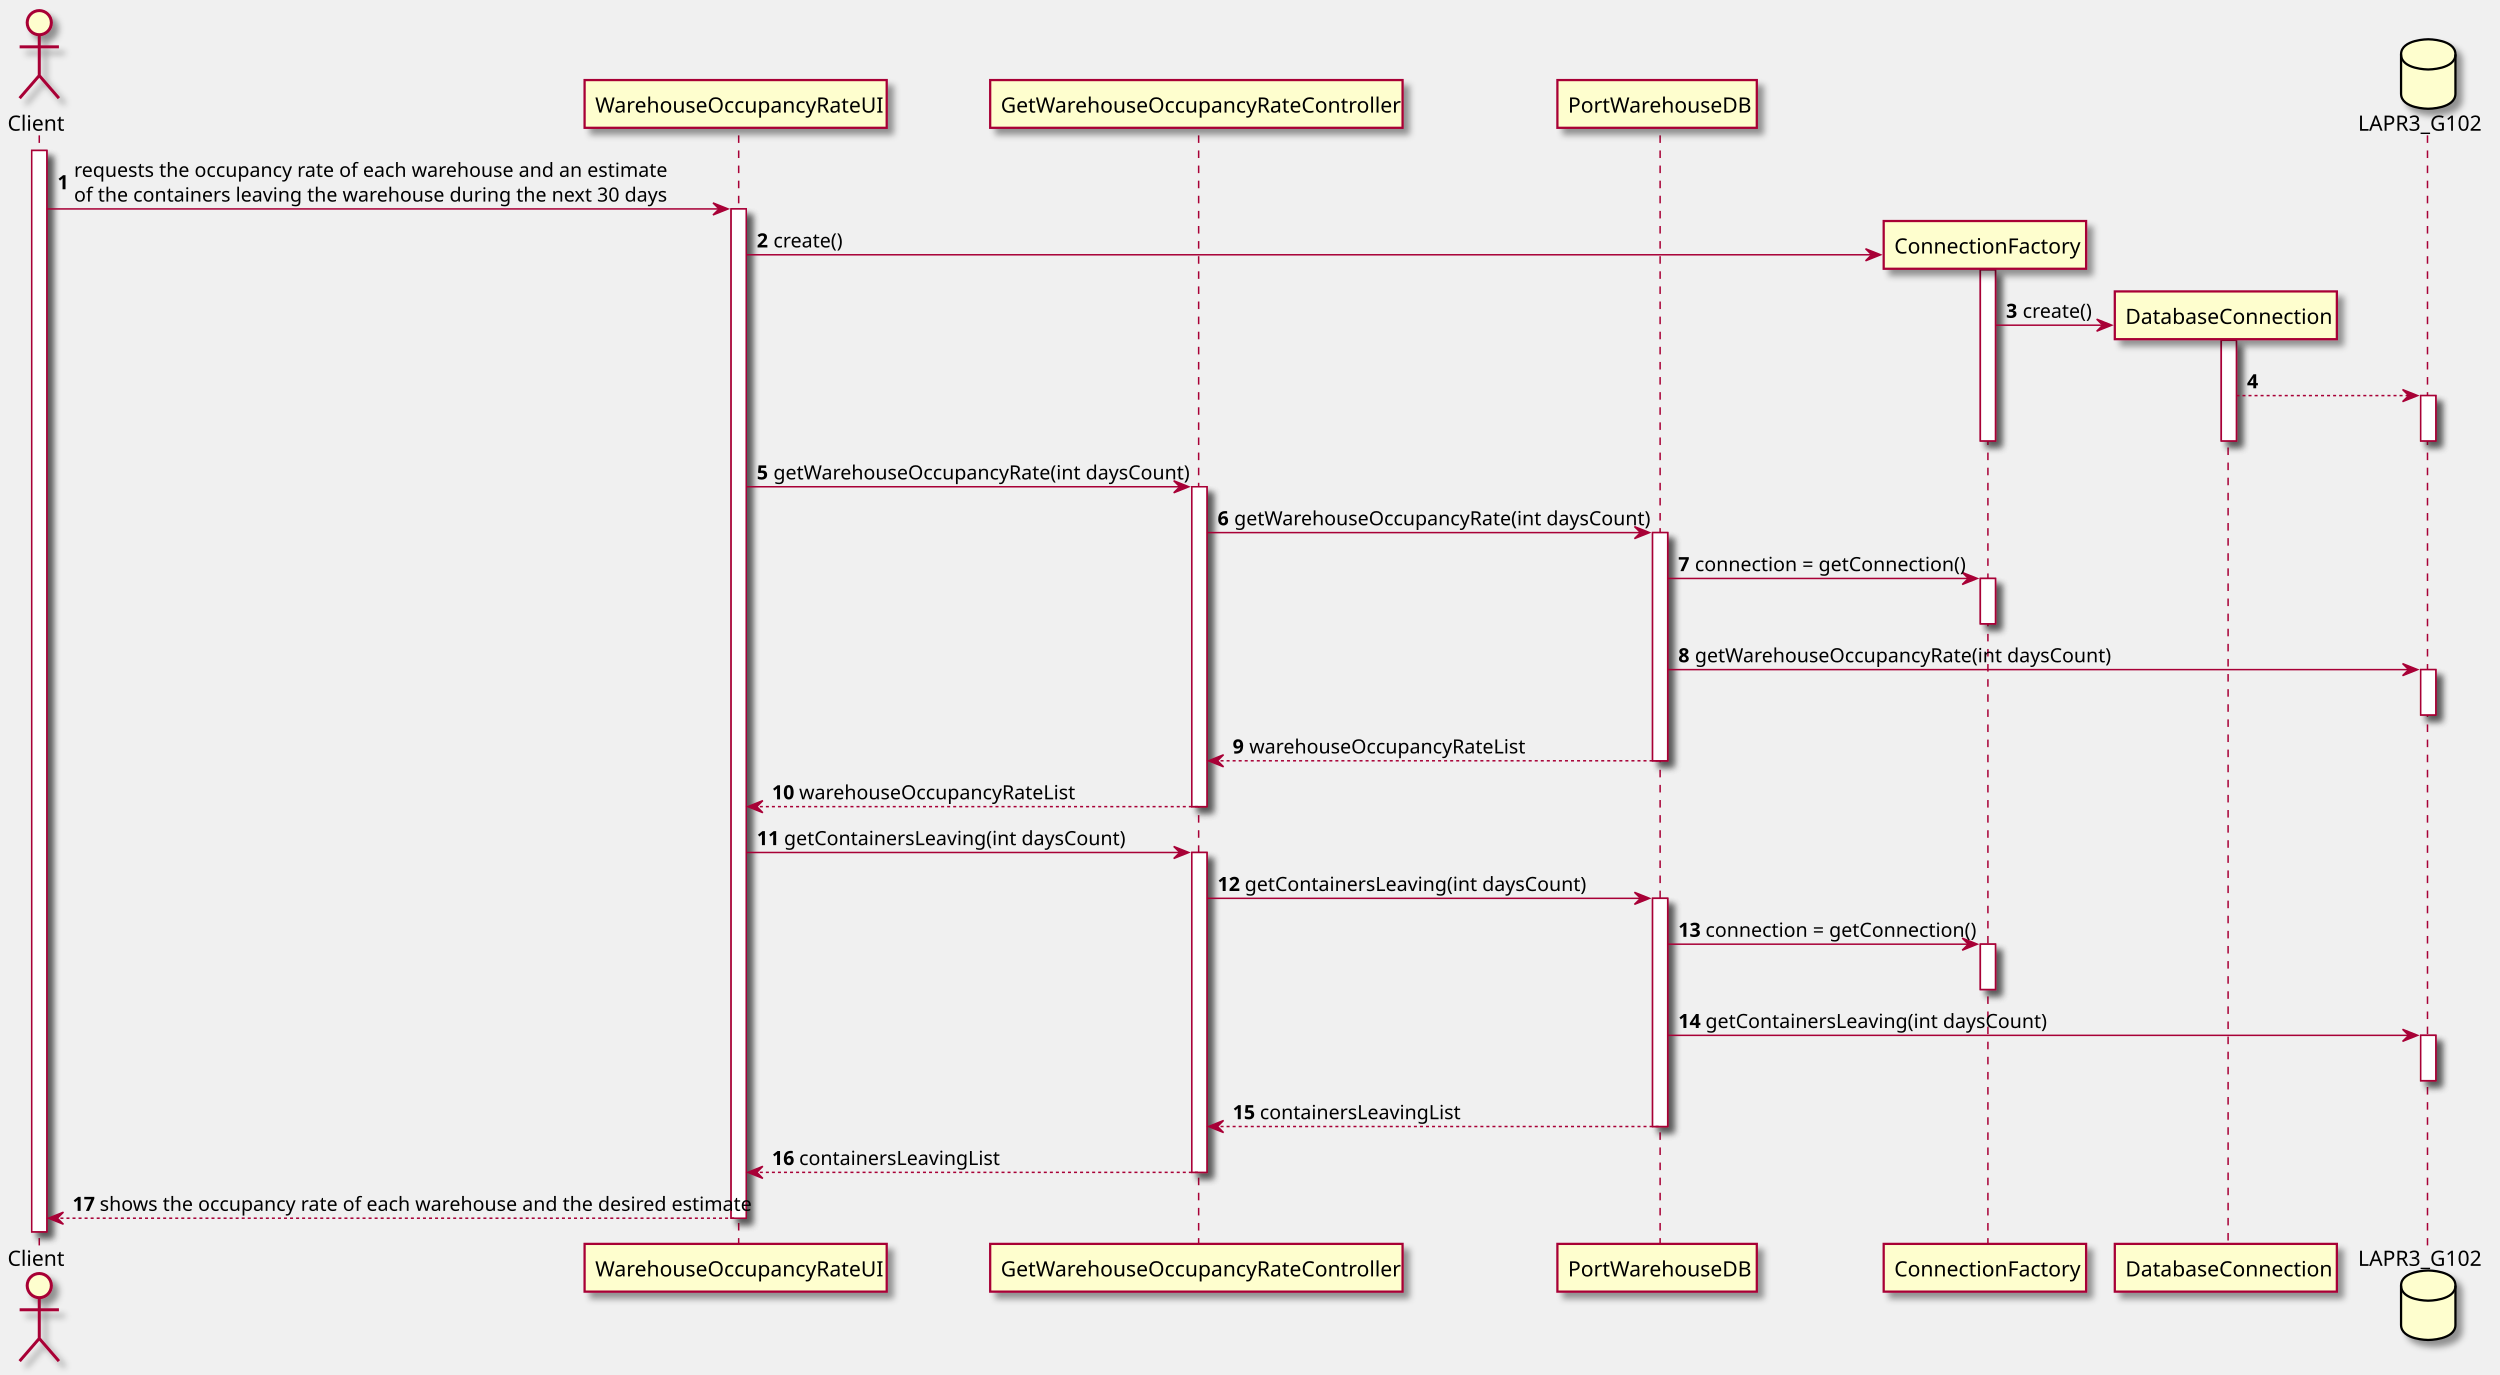
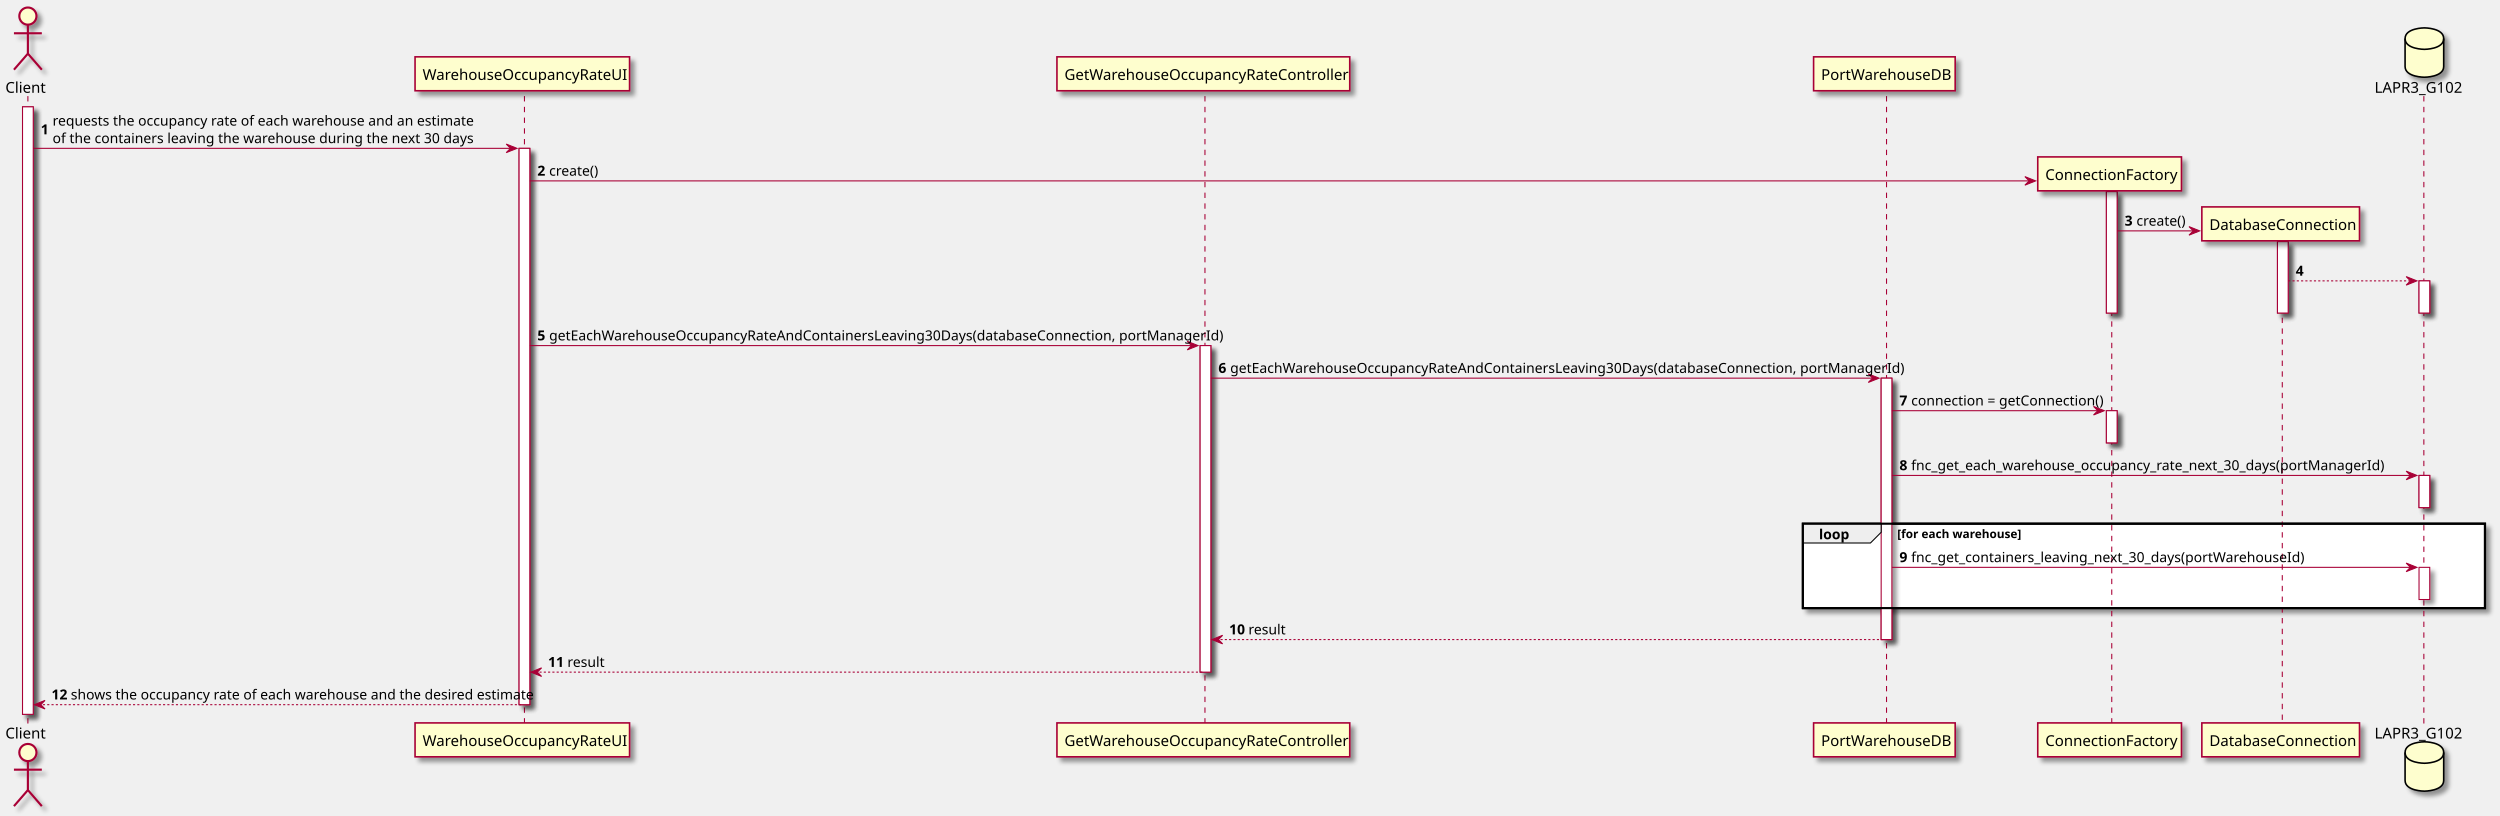
- <svg xmlns="http://www.w3.org/2000/svg" contentScriptType="application/ecmascript" contentStyleType="text/css" height="910px" preserveAspectRatio="none" style="width:1655px;height:910px;background:#FFFFFF;" version="1.1" viewBox="0 0 1655 910" width="1655px" zoomAndPan="magnify">
+ <svg xmlns="http://www.w3.org/2000/svg" contentScriptType="application/ecmascript" contentStyleType="text/css" height="760px" preserveAspectRatio="none" style="width:2331px;height:760px;background:#FFFFFF;" version="1.1" viewBox="0 0 2331 760" width="2331px" zoomAndPan="magnify">
  <defs>
-     <filter height="300%" id="f4qssyuptel9g" width="300%" x="-1" y="-1">
+     <filter height="300%" id="f1pcybc1az5nob" width="300%" x="-1" y="-1">
      <feGaussianBlur result="blurOut" stdDeviation="2.0" />
      <feColorMatrix in="blurOut" result="blurOut2" type="matrix" values="0 0 0 0 0 0 0 0 0 0 0 0 0 0 0 0 0 0 .4 0" />
      <feOffset dx="4.0" dy="4.0" in="blurOut2" result="blurOut3" />
      <feBlend in="SourceGraphic" in2="blurOut3" mode="normal" />
    </filter>
  </defs>
  <g>
-     <rect fill="#FFFFFF" filter="url(#f4qssyuptel9g)" height="715.844" style="stroke:#A80036;stroke-width:1.0;" width="10" x="21" y="99.609" />
-     <rect fill="#FFFFFF" filter="url(#f4qssyuptel9g)" height="668.141" style="stroke:#A80036;stroke-width:1.0;" width="10" x="484" y="138.312" />
-     <rect fill="#FFFFFF" filter="url(#f4qssyuptel9g)" height="211.758" style="stroke:#A80036;stroke-width:1.0;" width="10" x="789" y="322.234" />
-     <rect fill="#FFFFFF" filter="url(#f4qssyuptel9g)" height="211.758" style="stroke:#A80036;stroke-width:1.0;" width="10" x="789" y="564.344" />
-     <rect fill="#FFFFFF" filter="url(#f4qssyuptel9g)" height="151.055" style="stroke:#A80036;stroke-width:1.0;" width="10" x="1094" y="352.586" />
-     <rect fill="#FFFFFF" filter="url(#f4qssyuptel9g)" height="151.055" style="stroke:#A80036;stroke-width:1.0;" width="10" x="1094" y="594.695" />
-     <rect fill="#FFFFFF" filter="url(#f4qssyuptel9g)" height="113.219" style="stroke:#A80036;stroke-width:1.0;" width="10" x="1311" y="178.664" />
-     <rect fill="#FFFFFF" filter="url(#f4qssyuptel9g)" height="30" style="stroke:#A80036;stroke-width:1.0;" width="10" x="1311" y="382.938" />
-     <rect fill="#FFFFFF" filter="url(#f4qssyuptel9g)" height="30" style="stroke:#A80036;stroke-width:1.0;" width="10" x="1311" y="625.047" />
-     <rect fill="#FFFFFF" filter="url(#f4qssyuptel9g)" height="66.609" style="stroke:#A80036;stroke-width:1.0;" width="10" x="1470.5" y="225.273" />
-     <rect fill="#FFFFFF" filter="url(#f4qssyuptel9g)" height="30" style="stroke:#A80036;stroke-width:1.0;" width="10" x="1602.5" y="261.883" />
-     <rect fill="#FFFFFF" filter="url(#f4qssyuptel9g)" height="30" style="stroke:#A80036;stroke-width:1.0;" width="10" x="1602.5" y="443.289" />
-     <rect fill="#FFFFFF" filter="url(#f4qssyuptel9g)" height="30" style="stroke:#A80036;stroke-width:1.0;" width="10" x="1602.5" y="685.398" />
-     <line style="stroke:#A80036;stroke-width:1.0;stroke-dasharray:5.0,5.0;" x1="26" x2="26" y1="89.609" y2="824.453" />
-     <line style="stroke:#A80036;stroke-width:1.0;stroke-dasharray:5.0,5.0;" x1="489" x2="489" y1="89.609" y2="824.453" />
-     <line style="stroke:#A80036;stroke-width:1.0;stroke-dasharray:5.0,5.0;" x1="793.5" x2="793.5" y1="89.609" y2="824.453" />
-     <line style="stroke:#A80036;stroke-width:1.0;stroke-dasharray:5.0,5.0;" x1="1099" x2="1099" y1="89.609" y2="824.453" />
-     <line style="stroke:#A80036;stroke-width:1.0;stroke-dasharray:5.0,5.0;" x1="1316" x2="1316" y1="179.617" y2="824.453" />
-     <line style="stroke:#A80036;stroke-width:1.0;stroke-dasharray:5.0,5.0;" x1="1475" x2="1475" y1="226.227" y2="824.453" />
-     <line style="stroke:#A80036;stroke-width:1.0;stroke-dasharray:5.0,5.0;" x1="1607" x2="1607" y1="89.609" y2="824.453" />
+     <rect fill="#FFFFFF" filter="url(#f1pcybc1az5nob)" height="566.438" style="stroke:#A80036;stroke-width:1.0;" width="10" x="21" y="99.609" />
+     <rect fill="#FFFFFF" filter="url(#f1pcybc1az5nob)" height="518.734" style="stroke:#A80036;stroke-width:1.0;" width="10" x="484" y="138.312" />
+     <rect fill="#FFFFFF" filter="url(#f1pcybc1az5nob)" height="304.461" style="stroke:#A80036;stroke-width:1.0;" width="10" x="1119" y="322.234" />
+     <rect fill="#FFFFFF" filter="url(#f1pcybc1az5nob)" height="243.758" style="stroke:#A80036;stroke-width:1.0;" width="10" x="1754" y="352.586" />
+     <rect fill="#FFFFFF" filter="url(#f1pcybc1az5nob)" height="113.219" style="stroke:#A80036;stroke-width:1.0;" width="10" x="1964" y="178.664" />
+     <rect fill="#FFFFFF" filter="url(#f1pcybc1az5nob)" height="30" style="stroke:#A80036;stroke-width:1.0;" width="10" x="1964" y="382.938" />
+     <rect fill="#FFFFFF" filter="url(#f1pcybc1az5nob)" height="66.609" style="stroke:#A80036;stroke-width:1.0;" width="10" x="2123.5" y="225.273" />
+     <rect fill="#FFFFFF" filter="url(#f1pcybc1az5nob)" height="30" style="stroke:#A80036;stroke-width:1.0;" width="10" x="2255.5" y="261.883" />
+     <rect fill="#FFFFFF" filter="url(#f1pcybc1az5nob)" height="30" style="stroke:#A80036;stroke-width:1.0;" width="10" x="2255.5" y="443.289" />
+     <rect fill="#FFFFFF" filter="url(#f1pcybc1az5nob)" height="30" style="stroke:#A80036;stroke-width:1.0;" width="10" x="2255.5" y="528.992" />
+     <rect fill="#FFFFFF" filter="url(#f1pcybc1az5nob)" height="78.703" style="stroke:#000000;stroke-width:2.0;" width="636" x="1681" y="488.289" />
+     <line style="stroke:#A80036;stroke-width:1.0;stroke-dasharray:5.0,5.0;" x1="26" x2="26" y1="89.609" y2="675.047" />
+     <line style="stroke:#A80036;stroke-width:1.0;stroke-dasharray:5.0,5.0;" x1="489" x2="489" y1="89.609" y2="675.047" />
+     <line style="stroke:#A80036;stroke-width:1.0;stroke-dasharray:5.0,5.0;" x1="1123.5" x2="1123.5" y1="89.609" y2="675.047" />
+     <line style="stroke:#A80036;stroke-width:1.0;stroke-dasharray:5.0,5.0;" x1="1759" x2="1759" y1="89.609" y2="675.047" />
+     <line style="stroke:#A80036;stroke-width:1.0;stroke-dasharray:5.0,5.0;" x1="1969" x2="1969" y1="179.617" y2="675.047" />
+     <line style="stroke:#A80036;stroke-width:1.0;stroke-dasharray:5.0,5.0;" x1="2128" x2="2128" y1="226.227" y2="675.047" />
+     <line style="stroke:#A80036;stroke-width:1.0;stroke-dasharray:5.0,5.0;" x1="2260" x2="2260" y1="89.609" y2="675.047" />
    <text fill="#000000" font-family="sans-serif" font-size="14" lengthAdjust="spacing" textLength="36" x="5" y="86.533">Client</text>
-     <ellipse cx="26" cy="15" fill="#FEFECE" filter="url(#f4qssyuptel9g)" rx="8" ry="8" style="stroke:#A80036;stroke-width:2.0;" />
-     <path d="M26,23 L26,50 M13,31 L39,31 M26,50 L13,65 M26,50 L39,65 " fill="none" filter="url(#f4qssyuptel9g)" style="stroke:#A80036;stroke-width:2.0;" />
-     <text fill="#000000" font-family="sans-serif" font-size="14" lengthAdjust="spacing" textLength="36" x="5" y="837.986">Client</text>
-     <ellipse cx="26" cy="851.062" fill="#FEFECE" filter="url(#f4qssyuptel9g)" rx="8" ry="8" style="stroke:#A80036;stroke-width:2.0;" />
-     <path d="M26,859.062 L26,886.062 M13,867.062 L39,867.062 M26,886.062 L13,901.062 M26,886.062 L39,901.062 " fill="none" filter="url(#f4qssyuptel9g)" style="stroke:#A80036;stroke-width:2.0;" />
-     <rect fill="#FEFECE" filter="url(#f4qssyuptel9g)" height="31.609" style="stroke:#A80036;stroke-width:1.5;" width="200" x="387" y="53" />
+     <ellipse cx="26" cy="15" fill="#FEFECE" filter="url(#f1pcybc1az5nob)" rx="8" ry="8" style="stroke:#A80036;stroke-width:2.0;" />
+     <path d="M26,23 L26,50 M13,31 L39,31 M26,50 L13,65 M26,50 L39,65 " fill="none" filter="url(#f1pcybc1az5nob)" style="stroke:#A80036;stroke-width:2.0;" />
+     <text fill="#000000" font-family="sans-serif" font-size="14" lengthAdjust="spacing" textLength="36" x="5" y="688.58">Client</text>
+     <ellipse cx="26" cy="701.656" fill="#FEFECE" filter="url(#f1pcybc1az5nob)" rx="8" ry="8" style="stroke:#A80036;stroke-width:2.0;" />
+     <path d="M26,709.656 L26,736.656 M13,717.656 L39,717.656 M26,736.656 L13,751.656 M26,736.656 L39,751.656 " fill="none" filter="url(#f1pcybc1az5nob)" style="stroke:#A80036;stroke-width:2.0;" />
+     <rect fill="#FEFECE" filter="url(#f1pcybc1az5nob)" height="31.609" style="stroke:#A80036;stroke-width:1.5;" width="200" x="387" y="53" />
    <text fill="#000000" font-family="sans-serif" font-size="14" lengthAdjust="spacing" textLength="186" x="394" y="74.533">WarehouseOccupancyRateUI</text>
-     <rect fill="#FEFECE" filter="url(#f4qssyuptel9g)" height="31.609" style="stroke:#A80036;stroke-width:1.5;" width="200" x="387" y="823.453" />
-     <text fill="#000000" font-family="sans-serif" font-size="14" lengthAdjust="spacing" textLength="186" x="394" y="844.986">WarehouseOccupancyRateUI</text>
-     <rect fill="#FEFECE" filter="url(#f4qssyuptel9g)" height="31.609" style="stroke:#A80036;stroke-width:1.5;" width="273" x="655.5" y="53" />
-     <text fill="#000000" font-family="sans-serif" font-size="14" lengthAdjust="spacing" textLength="259" x="662.5" y="74.533">GetWarehouseOccupancyRateController</text>
-     <rect fill="#FEFECE" filter="url(#f4qssyuptel9g)" height="31.609" style="stroke:#A80036;stroke-width:1.5;" width="273" x="655.5" y="823.453" />
-     <text fill="#000000" font-family="sans-serif" font-size="14" lengthAdjust="spacing" textLength="259" x="662.5" y="844.986">GetWarehouseOccupancyRateController</text>
-     <rect fill="#FEFECE" filter="url(#f4qssyuptel9g)" height="31.609" style="stroke:#A80036;stroke-width:1.5;" width="132" x="1031" y="53" />
-     <text fill="#000000" font-family="sans-serif" font-size="14" lengthAdjust="spacing" textLength="118" x="1038" y="74.533">PortWarehouseDB</text>
-     <rect fill="#FEFECE" filter="url(#f4qssyuptel9g)" height="31.609" style="stroke:#A80036;stroke-width:1.5;" width="132" x="1031" y="823.453" />
-     <text fill="#000000" font-family="sans-serif" font-size="14" lengthAdjust="spacing" textLength="118" x="1038" y="844.986">PortWarehouseDB</text>
-     <rect fill="#FEFECE" filter="url(#f4qssyuptel9g)" height="31.609" style="stroke:#A80036;stroke-width:1.5;" width="134" x="1247" y="823.453" />
-     <text fill="#000000" font-family="sans-serif" font-size="14" lengthAdjust="spacing" textLength="120" x="1254" y="844.986">ConnectionFactory</text>
-     <rect fill="#FEFECE" filter="url(#f4qssyuptel9g)" height="31.609" style="stroke:#A80036;stroke-width:1.5;" width="147" x="1400" y="823.453" />
-     <text fill="#000000" font-family="sans-serif" font-size="14" lengthAdjust="spacing" textLength="133" x="1407" y="844.986">DatabaseConnection</text>
-     <text fill="#000000" font-family="sans-serif" font-size="14" lengthAdjust="spacing" textLength="87" x="1561" y="86.533">LAPR3_G102</text>
-     <path d="M1589.5,36 C1589.5,26 1607.5,26 1607.5,26 C1607.5,26 1625.5,26 1625.5,36 L1625.5,62 C1625.5,72 1607.5,72 1607.5,72 C1607.5,72 1589.5,72 1589.5,62 L1589.5,36 " fill="#FEFECE" filter="url(#f4qssyuptel9g)" style="stroke:#000000;stroke-width:1.5;" />
-     <path d="M1589.5,36 C1589.5,46 1607.5,46 1607.5,46 C1607.5,46 1625.5,46 1625.5,36 " fill="none" style="stroke:#000000;stroke-width:1.5;" />
-     <text fill="#000000" font-family="sans-serif" font-size="14" lengthAdjust="spacing" textLength="87" x="1561" y="837.986">LAPR3_G102</text>
-     <path d="M1589.5,851.062 C1589.5,841.062 1607.5,841.062 1607.5,841.062 C1607.5,841.062 1625.5,841.062 1625.5,851.062 L1625.5,877.062 C1625.5,887.062 1607.5,887.062 1607.5,887.062 C1607.5,887.062 1589.5,887.062 1589.5,877.062 L1589.5,851.062 " fill="#FEFECE" filter="url(#f4qssyuptel9g)" style="stroke:#000000;stroke-width:1.5;" />
-     <path d="M1589.5,851.062 C1589.5,861.062 1607.5,861.062 1607.5,861.062 C1607.5,861.062 1625.5,861.062 1625.5,851.062 " fill="none" style="stroke:#000000;stroke-width:1.5;" />
-     <rect fill="#FFFFFF" filter="url(#f4qssyuptel9g)" height="715.844" style="stroke:#A80036;stroke-width:1.0;" width="10" x="21" y="99.609" />
-     <rect fill="#FFFFFF" filter="url(#f4qssyuptel9g)" height="668.141" style="stroke:#A80036;stroke-width:1.0;" width="10" x="484" y="138.312" />
-     <rect fill="#FFFFFF" filter="url(#f4qssyuptel9g)" height="211.758" style="stroke:#A80036;stroke-width:1.0;" width="10" x="789" y="322.234" />
-     <rect fill="#FFFFFF" filter="url(#f4qssyuptel9g)" height="211.758" style="stroke:#A80036;stroke-width:1.0;" width="10" x="789" y="564.344" />
-     <rect fill="#FFFFFF" filter="url(#f4qssyuptel9g)" height="151.055" style="stroke:#A80036;stroke-width:1.0;" width="10" x="1094" y="352.586" />
-     <rect fill="#FFFFFF" filter="url(#f4qssyuptel9g)" height="151.055" style="stroke:#A80036;stroke-width:1.0;" width="10" x="1094" y="594.695" />
-     <rect fill="#FFFFFF" filter="url(#f4qssyuptel9g)" height="113.219" style="stroke:#A80036;stroke-width:1.0;" width="10" x="1311" y="178.664" />
-     <rect fill="#FFFFFF" filter="url(#f4qssyuptel9g)" height="30" style="stroke:#A80036;stroke-width:1.0;" width="10" x="1311" y="382.938" />
-     <rect fill="#FFFFFF" filter="url(#f4qssyuptel9g)" height="30" style="stroke:#A80036;stroke-width:1.0;" width="10" x="1311" y="625.047" />
-     <rect fill="#FFFFFF" filter="url(#f4qssyuptel9g)" height="66.609" style="stroke:#A80036;stroke-width:1.0;" width="10" x="1470.5" y="225.273" />
-     <rect fill="#FFFFFF" filter="url(#f4qssyuptel9g)" height="30" style="stroke:#A80036;stroke-width:1.0;" width="10" x="1602.5" y="261.883" />
-     <rect fill="#FFFFFF" filter="url(#f4qssyuptel9g)" height="30" style="stroke:#A80036;stroke-width:1.0;" width="10" x="1602.5" y="443.289" />
-     <rect fill="#FFFFFF" filter="url(#f4qssyuptel9g)" height="30" style="stroke:#A80036;stroke-width:1.0;" width="10" x="1602.5" y="685.398" />
+     <rect fill="#FEFECE" filter="url(#f1pcybc1az5nob)" height="31.609" style="stroke:#A80036;stroke-width:1.5;" width="200" x="387" y="674.047" />
+     <text fill="#000000" font-family="sans-serif" font-size="14" lengthAdjust="spacing" textLength="186" x="394" y="695.58">WarehouseOccupancyRateUI</text>
+     <rect fill="#FEFECE" filter="url(#f1pcybc1az5nob)" height="31.609" style="stroke:#A80036;stroke-width:1.5;" width="273" x="985.5" y="53" />
+     <text fill="#000000" font-family="sans-serif" font-size="14" lengthAdjust="spacing" textLength="259" x="992.5" y="74.533">GetWarehouseOccupancyRateController</text>
+     <rect fill="#FEFECE" filter="url(#f1pcybc1az5nob)" height="31.609" style="stroke:#A80036;stroke-width:1.5;" width="273" x="985.5" y="674.047" />
+     <text fill="#000000" font-family="sans-serif" font-size="14" lengthAdjust="spacing" textLength="259" x="992.5" y="695.58">GetWarehouseOccupancyRateController</text>
+     <rect fill="#FEFECE" filter="url(#f1pcybc1az5nob)" height="31.609" style="stroke:#A80036;stroke-width:1.5;" width="132" x="1691" y="53" />
+     <text fill="#000000" font-family="sans-serif" font-size="14" lengthAdjust="spacing" textLength="118" x="1698" y="74.533">PortWarehouseDB</text>
+     <rect fill="#FEFECE" filter="url(#f1pcybc1az5nob)" height="31.609" style="stroke:#A80036;stroke-width:1.5;" width="132" x="1691" y="674.047" />
+     <text fill="#000000" font-family="sans-serif" font-size="14" lengthAdjust="spacing" textLength="118" x="1698" y="695.58">PortWarehouseDB</text>
+     <rect fill="#FEFECE" filter="url(#f1pcybc1az5nob)" height="31.609" style="stroke:#A80036;stroke-width:1.5;" width="134" x="1900" y="674.047" />
+     <text fill="#000000" font-family="sans-serif" font-size="14" lengthAdjust="spacing" textLength="120" x="1907" y="695.58">ConnectionFactory</text>
+     <rect fill="#FEFECE" filter="url(#f1pcybc1az5nob)" height="31.609" style="stroke:#A80036;stroke-width:1.5;" width="147" x="2053" y="674.047" />
+     <text fill="#000000" font-family="sans-serif" font-size="14" lengthAdjust="spacing" textLength="133" x="2060" y="695.58">DatabaseConnection</text>
+     <text fill="#000000" font-family="sans-serif" font-size="14" lengthAdjust="spacing" textLength="87" x="2214" y="86.533">LAPR3_G102</text>
+     <path d="M2242.5,36 C2242.5,26 2260.5,26 2260.5,26 C2260.5,26 2278.5,26 2278.5,36 L2278.5,62 C2278.5,72 2260.5,72 2260.5,72 C2260.5,72 2242.5,72 2242.5,62 L2242.5,36 " fill="#FEFECE" filter="url(#f1pcybc1az5nob)" style="stroke:#000000;stroke-width:1.5;" />
+     <path d="M2242.5,36 C2242.5,46 2260.5,46 2260.5,46 C2260.5,46 2278.5,46 2278.5,36 " fill="none" style="stroke:#000000;stroke-width:1.5;" />
+     <text fill="#000000" font-family="sans-serif" font-size="14" lengthAdjust="spacing" textLength="87" x="2214" y="688.58">LAPR3_G102</text>
+     <path d="M2242.5,701.656 C2242.5,691.656 2260.5,691.656 2260.5,691.656 C2260.5,691.656 2278.5,691.656 2278.5,701.656 L2278.5,727.656 C2278.5,737.656 2260.5,737.656 2260.5,737.656 C2260.5,737.656 2242.5,737.656 2242.5,727.656 L2242.5,701.656 " fill="#FEFECE" filter="url(#f1pcybc1az5nob)" style="stroke:#000000;stroke-width:1.5;" />
+     <path d="M2242.5,701.656 C2242.5,711.656 2260.5,711.656 2260.5,711.656 C2260.5,711.656 2278.5,711.656 2278.5,701.656 " fill="none" style="stroke:#000000;stroke-width:1.5;" />
+     <rect fill="#FFFFFF" filter="url(#f1pcybc1az5nob)" height="566.438" style="stroke:#A80036;stroke-width:1.0;" width="10" x="21" y="99.609" />
+     <rect fill="#FFFFFF" filter="url(#f1pcybc1az5nob)" height="518.734" style="stroke:#A80036;stroke-width:1.0;" width="10" x="484" y="138.312" />
+     <rect fill="#FFFFFF" filter="url(#f1pcybc1az5nob)" height="304.461" style="stroke:#A80036;stroke-width:1.0;" width="10" x="1119" y="322.234" />
+     <rect fill="#FFFFFF" filter="url(#f1pcybc1az5nob)" height="243.758" style="stroke:#A80036;stroke-width:1.0;" width="10" x="1754" y="352.586" />
+     <rect fill="#FFFFFF" filter="url(#f1pcybc1az5nob)" height="113.219" style="stroke:#A80036;stroke-width:1.0;" width="10" x="1964" y="178.664" />
+     <rect fill="#FFFFFF" filter="url(#f1pcybc1az5nob)" height="30" style="stroke:#A80036;stroke-width:1.0;" width="10" x="1964" y="382.938" />
+     <rect fill="#FFFFFF" filter="url(#f1pcybc1az5nob)" height="66.609" style="stroke:#A80036;stroke-width:1.0;" width="10" x="2123.5" y="225.273" />
+     <rect fill="#FFFFFF" filter="url(#f1pcybc1az5nob)" height="30" style="stroke:#A80036;stroke-width:1.0;" width="10" x="2255.5" y="261.883" />
+     <rect fill="#FFFFFF" filter="url(#f1pcybc1az5nob)" height="30" style="stroke:#A80036;stroke-width:1.0;" width="10" x="2255.5" y="443.289" />
+     <rect fill="#FFFFFF" filter="url(#f1pcybc1az5nob)" height="30" style="stroke:#A80036;stroke-width:1.0;" width="10" x="2255.5" y="528.992" />
    <polygon fill="#A80036" points="472,134.312,482,138.312,472,142.312,476,138.312" style="stroke:#A80036;stroke-width:1.0;" />
    <line style="stroke:#A80036;stroke-width:1.0;" x1="31" x2="478" y1="138.312" y2="138.312" />
    <text fill="#000000" font-family="sans-serif" font-size="13" font-weight="bold" lengthAdjust="spacing" textLength="7" x="38" y="125.28">1</text>
    <text fill="#000000" font-family="sans-serif" font-size="13" lengthAdjust="spacing" textLength="374" x="49" y="117.105">requests the occupancy rate of each warehouse and an estimate</text>
    <text fill="#000000" font-family="sans-serif" font-size="13" lengthAdjust="spacing" textLength="367" x="49" y="133.456">of the containers leaving the warehouse during the next 30 days</text>
-     <polygon fill="#A80036" points="1235,164.664,1245,168.664,1235,172.664,1239,168.664" style="stroke:#A80036;stroke-width:1.0;" />
-     <line style="stroke:#A80036;stroke-width:1.0;" x1="494" x2="1241" y1="168.664" y2="168.664" />
+     <polygon fill="#A80036" points="1888,164.664,1898,168.664,1888,172.664,1892,168.664" style="stroke:#A80036;stroke-width:1.0;" />
+     <line style="stroke:#A80036;stroke-width:1.0;" x1="494" x2="1894" y1="168.664" y2="168.664" />
    <text fill="#000000" font-family="sans-serif" font-size="13" font-weight="bold" lengthAdjust="spacing" textLength="7" x="501" y="163.808">2</text>
    <text fill="#000000" font-family="sans-serif" font-size="13" lengthAdjust="spacing" textLength="44" x="512" y="163.808">create()</text>
-     <rect fill="#FEFECE" filter="url(#f4qssyuptel9g)" height="31.609" style="stroke:#A80036;stroke-width:1.5;" width="134" x="1247" y="146.312" />
-     <text fill="#000000" font-family="sans-serif" font-size="14" lengthAdjust="spacing" textLength="120" x="1254" y="167.846">ConnectionFactory</text>
-     <polygon fill="#A80036" points="1388,211.273,1398,215.273,1388,219.273,1392,215.273" style="stroke:#A80036;stroke-width:1.0;" />
-     <line style="stroke:#A80036;stroke-width:1.0;" x1="1321" x2="1394" y1="215.273" y2="215.273" />
-     <text fill="#000000" font-family="sans-serif" font-size="13" font-weight="bold" lengthAdjust="spacing" textLength="7" x="1328" y="210.417">3</text>
-     <text fill="#000000" font-family="sans-serif" font-size="13" lengthAdjust="spacing" textLength="44" x="1339" y="210.417">create()</text>
-     <rect fill="#FEFECE" filter="url(#f4qssyuptel9g)" height="31.609" style="stroke:#A80036;stroke-width:1.5;" width="147" x="1400" y="192.922" />
-     <text fill="#000000" font-family="sans-serif" font-size="14" lengthAdjust="spacing" textLength="133" x="1407" y="214.455">DatabaseConnection</text>
-     <polygon fill="#A80036" points="1590.5,257.883,1600.5,261.883,1590.5,265.883,1594.5,261.883" style="stroke:#A80036;stroke-width:1.0;" />
-     <line style="stroke:#A80036;stroke-width:1.0;stroke-dasharray:2.0,2.0;" x1="1480.5" x2="1596.5" y1="261.883" y2="261.883" />
-     <text fill="#000000" font-family="sans-serif" font-size="13" font-weight="bold" lengthAdjust="spacing" textLength="7" x="1487.5" y="257.026">4</text>
-     <text fill="#000000" font-family="sans-serif" font-size="13" lengthAdjust="spacing" textLength="0" x="1502.5" y="257.026" />
-     <polygon fill="#A80036" points="777,318.234,787,322.234,777,326.234,781,322.234" style="stroke:#A80036;stroke-width:1.0;" />
-     <line style="stroke:#A80036;stroke-width:1.0;" x1="494" x2="783" y1="322.234" y2="322.234" />
+     <rect fill="#FEFECE" filter="url(#f1pcybc1az5nob)" height="31.609" style="stroke:#A80036;stroke-width:1.5;" width="134" x="1900" y="146.312" />
+     <text fill="#000000" font-family="sans-serif" font-size="14" lengthAdjust="spacing" textLength="120" x="1907" y="167.846">ConnectionFactory</text>
+     <polygon fill="#A80036" points="2041,211.273,2051,215.273,2041,219.273,2045,215.273" style="stroke:#A80036;stroke-width:1.0;" />
+     <line style="stroke:#A80036;stroke-width:1.0;" x1="1974" x2="2047" y1="215.273" y2="215.273" />
+     <text fill="#000000" font-family="sans-serif" font-size="13" font-weight="bold" lengthAdjust="spacing" textLength="7" x="1981" y="210.417">3</text>
+     <text fill="#000000" font-family="sans-serif" font-size="13" lengthAdjust="spacing" textLength="44" x="1992" y="210.417">create()</text>
+     <rect fill="#FEFECE" filter="url(#f1pcybc1az5nob)" height="31.609" style="stroke:#A80036;stroke-width:1.5;" width="147" x="2053" y="192.922" />
+     <text fill="#000000" font-family="sans-serif" font-size="14" lengthAdjust="spacing" textLength="133" x="2060" y="214.455">DatabaseConnection</text>
+     <polygon fill="#A80036" points="2243.5,257.883,2253.5,261.883,2243.5,265.883,2247.5,261.883" style="stroke:#A80036;stroke-width:1.0;" />
+     <line style="stroke:#A80036;stroke-width:1.0;stroke-dasharray:2.0,2.0;" x1="2133.5" x2="2249.5" y1="261.883" y2="261.883" />
+     <text fill="#000000" font-family="sans-serif" font-size="13" font-weight="bold" lengthAdjust="spacing" textLength="7" x="2140.5" y="257.026">4</text>
+     <text fill="#000000" font-family="sans-serif" font-size="13" lengthAdjust="spacing" textLength="0" x="2155.5" y="257.026" />
+     <polygon fill="#A80036" points="1107,318.234,1117,322.234,1107,326.234,1111,322.234" style="stroke:#A80036;stroke-width:1.0;" />
+     <line style="stroke:#A80036;stroke-width:1.0;" x1="494" x2="1113" y1="322.234" y2="322.234" />
    <text fill="#000000" font-family="sans-serif" font-size="13" font-weight="bold" lengthAdjust="spacing" textLength="7" x="501" y="317.378">5</text>
-     <text fill="#000000" font-family="sans-serif" font-size="13" lengthAdjust="spacing" textLength="265" x="512" y="317.378">getWarehouseOccupancyRate(int daysCount)</text>
-     <polygon fill="#A80036" points="1082,348.586,1092,352.586,1082,356.586,1086,352.586" style="stroke:#A80036;stroke-width:1.0;" />
-     <line style="stroke:#A80036;stroke-width:1.0;" x1="799" x2="1088" y1="352.586" y2="352.586" />
-     <text fill="#000000" font-family="sans-serif" font-size="13" font-weight="bold" lengthAdjust="spacing" textLength="7" x="806" y="347.729">6</text>
-     <text fill="#000000" font-family="sans-serif" font-size="13" lengthAdjust="spacing" textLength="265" x="817" y="347.729">getWarehouseOccupancyRate(int daysCount)</text>
-     <polygon fill="#A80036" points="1299,378.938,1309,382.938,1299,386.938,1303,382.938" style="stroke:#A80036;stroke-width:1.0;" />
-     <line style="stroke:#A80036;stroke-width:1.0;" x1="1104" x2="1305" y1="382.938" y2="382.938" />
-     <text fill="#000000" font-family="sans-serif" font-size="13" font-weight="bold" lengthAdjust="spacing" textLength="7" x="1111" y="378.081">7</text>
-     <text fill="#000000" font-family="sans-serif" font-size="13" lengthAdjust="spacing" textLength="170" x="1122" y="378.081">connection = getConnection()</text>
-     <polygon fill="#A80036" points="1590.5,439.289,1600.5,443.289,1590.5,447.289,1594.5,443.289" style="stroke:#A80036;stroke-width:1.0;" />
-     <line style="stroke:#A80036;stroke-width:1.0;" x1="1104" x2="1596.5" y1="443.289" y2="443.289" />
-     <text fill="#000000" font-family="sans-serif" font-size="13" font-weight="bold" lengthAdjust="spacing" textLength="7" x="1111" y="438.433">8</text>
-     <text fill="#000000" font-family="sans-serif" font-size="13" lengthAdjust="spacing" textLength="265" x="1122" y="438.433">getWarehouseOccupancyRate(int daysCount)</text>
-     <polygon fill="#A80036" points="810,499.641,800,503.641,810,507.641,806,503.641" style="stroke:#A80036;stroke-width:1.0;" />
-     <line style="stroke:#A80036;stroke-width:1.0;stroke-dasharray:2.0,2.0;" x1="804" x2="1098" y1="503.641" y2="503.641" />
-     <text fill="#000000" font-family="sans-serif" font-size="13" font-weight="bold" lengthAdjust="spacing" textLength="7" x="816" y="498.784">9</text>
-     <text fill="#000000" font-family="sans-serif" font-size="13" lengthAdjust="spacing" textLength="176" x="827" y="498.784">warehouseOccupancyRateList</text>
-     <polygon fill="#A80036" points="505,529.992,495,533.992,505,537.992,501,533.992" style="stroke:#A80036;stroke-width:1.0;" />
-     <line style="stroke:#A80036;stroke-width:1.0;stroke-dasharray:2.0,2.0;" x1="499" x2="793" y1="533.992" y2="533.992" />
-     <text fill="#000000" font-family="sans-serif" font-size="13" font-weight="bold" lengthAdjust="spacing" textLength="14" x="511" y="529.136">10</text>
-     <text fill="#000000" font-family="sans-serif" font-size="13" lengthAdjust="spacing" textLength="176" x="529" y="529.136">warehouseOccupancyRateList</text>
-     <polygon fill="#A80036" points="777,560.344,787,564.344,777,568.344,781,564.344" style="stroke:#A80036;stroke-width:1.0;" />
-     <line style="stroke:#A80036;stroke-width:1.0;" x1="494" x2="783" y1="564.344" y2="564.344" />
-     <text fill="#000000" font-family="sans-serif" font-size="13" font-weight="bold" lengthAdjust="spacing" textLength="14" x="501" y="559.487">11</text>
-     <text fill="#000000" font-family="sans-serif" font-size="13" lengthAdjust="spacing" textLength="211" x="519" y="559.487">getContainersLeaving(int daysCount)</text>
-     <polygon fill="#A80036" points="1082,590.695,1092,594.695,1082,598.695,1086,594.695" style="stroke:#A80036;stroke-width:1.0;" />
-     <line style="stroke:#A80036;stroke-width:1.0;" x1="799" x2="1088" y1="594.695" y2="594.695" />
-     <text fill="#000000" font-family="sans-serif" font-size="13" font-weight="bold" lengthAdjust="spacing" textLength="14" x="806" y="589.839">12</text>
-     <text fill="#000000" font-family="sans-serif" font-size="13" lengthAdjust="spacing" textLength="211" x="824" y="589.839">getContainersLeaving(int daysCount)</text>
-     <polygon fill="#A80036" points="1299,621.047,1309,625.047,1299,629.047,1303,625.047" style="stroke:#A80036;stroke-width:1.0;" />
-     <line style="stroke:#A80036;stroke-width:1.0;" x1="1104" x2="1305" y1="625.047" y2="625.047" />
-     <text fill="#000000" font-family="sans-serif" font-size="13" font-weight="bold" lengthAdjust="spacing" textLength="14" x="1111" y="620.19">13</text>
-     <text fill="#000000" font-family="sans-serif" font-size="13" lengthAdjust="spacing" textLength="170" x="1129" y="620.19">connection = getConnection()</text>
-     <polygon fill="#A80036" points="1590.5,681.398,1600.5,685.398,1590.5,689.398,1594.5,685.398" style="stroke:#A80036;stroke-width:1.0;" />
-     <line style="stroke:#A80036;stroke-width:1.0;" x1="1104" x2="1596.5" y1="685.398" y2="685.398" />
-     <text fill="#000000" font-family="sans-serif" font-size="13" font-weight="bold" lengthAdjust="spacing" textLength="14" x="1111" y="680.542">14</text>
-     <text fill="#000000" font-family="sans-serif" font-size="13" lengthAdjust="spacing" textLength="211" x="1129" y="680.542">getContainersLeaving(int daysCount)</text>
-     <polygon fill="#A80036" points="810,741.75,800,745.75,810,749.75,806,745.75" style="stroke:#A80036;stroke-width:1.0;" />
-     <line style="stroke:#A80036;stroke-width:1.0;stroke-dasharray:2.0,2.0;" x1="804" x2="1098" y1="745.75" y2="745.75" />
-     <text fill="#000000" font-family="sans-serif" font-size="13" font-weight="bold" lengthAdjust="spacing" textLength="14" x="816" y="740.894">15</text>
-     <text fill="#000000" font-family="sans-serif" font-size="13" lengthAdjust="spacing" textLength="124" x="834" y="740.894">containersLeavingList</text>
-     <polygon fill="#A80036" points="505,772.102,495,776.102,505,780.102,501,776.102" style="stroke:#A80036;stroke-width:1.0;" />
-     <line style="stroke:#A80036;stroke-width:1.0;stroke-dasharray:2.0,2.0;" x1="499" x2="793" y1="776.102" y2="776.102" />
-     <text fill="#000000" font-family="sans-serif" font-size="13" font-weight="bold" lengthAdjust="spacing" textLength="14" x="511" y="771.245">16</text>
-     <text fill="#000000" font-family="sans-serif" font-size="13" lengthAdjust="spacing" textLength="124" x="529" y="771.245">containersLeavingList</text>
-     <polygon fill="#A80036" points="42,802.453,32,806.453,42,810.453,38,806.453" style="stroke:#A80036;stroke-width:1.0;" />
-     <line style="stroke:#A80036;stroke-width:1.0;stroke-dasharray:2.0,2.0;" x1="36" x2="488" y1="806.453" y2="806.453" />
-     <text fill="#000000" font-family="sans-serif" font-size="13" font-weight="bold" lengthAdjust="spacing" textLength="14" x="48" y="801.597">17</text>
-     <text fill="#000000" font-family="sans-serif" font-size="13" lengthAdjust="spacing" textLength="411" x="66" y="801.597">shows the occupancy rate of each warehouse and the desired estimate</text>
+     <text fill="#000000" font-family="sans-serif" font-size="13" lengthAdjust="spacing" textLength="595" x="512" y="317.378">getEachWarehouseOccupancyRateAndContainersLeaving30Days(databaseConnection, portManagerId)</text>
+     <polygon fill="#A80036" points="1742,348.586,1752,352.586,1742,356.586,1746,352.586" style="stroke:#A80036;stroke-width:1.0;" />
+     <line style="stroke:#A80036;stroke-width:1.0;" x1="1129" x2="1748" y1="352.586" y2="352.586" />
+     <text fill="#000000" font-family="sans-serif" font-size="13" font-weight="bold" lengthAdjust="spacing" textLength="7" x="1136" y="347.729">6</text>
+     <text fill="#000000" font-family="sans-serif" font-size="13" lengthAdjust="spacing" textLength="595" x="1147" y="347.729">getEachWarehouseOccupancyRateAndContainersLeaving30Days(databaseConnection, portManagerId)</text>
+     <polygon fill="#A80036" points="1952,378.938,1962,382.938,1952,386.938,1956,382.938" style="stroke:#A80036;stroke-width:1.0;" />
+     <line style="stroke:#A80036;stroke-width:1.0;" x1="1764" x2="1958" y1="382.938" y2="382.938" />
+     <text fill="#000000" font-family="sans-serif" font-size="13" font-weight="bold" lengthAdjust="spacing" textLength="7" x="1771" y="378.081">7</text>
+     <text fill="#000000" font-family="sans-serif" font-size="13" lengthAdjust="spacing" textLength="170" x="1782" y="378.081">connection = getConnection()</text>
+     <polygon fill="#A80036" points="2243.5,439.289,2253.5,443.289,2243.5,447.289,2247.5,443.289" style="stroke:#A80036;stroke-width:1.0;" />
+     <line style="stroke:#A80036;stroke-width:1.0;" x1="1764" x2="2249.5" y1="443.289" y2="443.289" />
+     <text fill="#000000" font-family="sans-serif" font-size="13" font-weight="bold" lengthAdjust="spacing" textLength="7" x="1771" y="438.433">8</text>
+     <text fill="#000000" font-family="sans-serif" font-size="13" lengthAdjust="spacing" textLength="423" x="1782" y="438.433">fnc_get_each_warehouse_occupancy_rate_next_30_days(portManagerId)</text>
+     <path d="M1681,488.289 L1754,488.289 L1754,496.289 L1744,506.289 L1681,506.289 L1681,488.289 " fill="#EEEEEE" style="stroke:#000000;stroke-width:1.0;" />
+     <rect fill="none" height="78.703" style="stroke:#000000;stroke-width:2.0;" width="636" x="1681" y="488.289" />
+     <text fill="#000000" font-family="sans-serif" font-size="13" font-weight="bold" lengthAdjust="spacing" textLength="28" x="1696" y="502.784">loop</text>
+     <text fill="#000000" font-family="sans-serif" font-size="11" font-weight="bold" lengthAdjust="spacing" textLength="119" x="1769" y="501.708">[for each warehouse]</text>
+     <polygon fill="#A80036" points="2243.5,524.992,2253.5,528.992,2243.5,532.992,2247.5,528.992" style="stroke:#A80036;stroke-width:1.0;" />
+     <line style="stroke:#A80036;stroke-width:1.0;" x1="1764" x2="2249.5" y1="528.992" y2="528.992" />
+     <text fill="#000000" font-family="sans-serif" font-size="13" font-weight="bold" lengthAdjust="spacing" textLength="7" x="1771" y="524.136">9</text>
+     <text fill="#000000" font-family="sans-serif" font-size="13" lengthAdjust="spacing" textLength="349" x="1782" y="524.136">fnc_get_containers_leaving_next_30_days(portWarehouseId)</text>
+     <polygon fill="#A80036" points="1140,592.344,1130,596.344,1140,600.344,1136,596.344" style="stroke:#A80036;stroke-width:1.0;" />
+     <line style="stroke:#A80036;stroke-width:1.0;stroke-dasharray:2.0,2.0;" x1="1134" x2="1758" y1="596.344" y2="596.344" />
+     <text fill="#000000" font-family="sans-serif" font-size="13" font-weight="bold" lengthAdjust="spacing" textLength="14" x="1146" y="591.487">10</text>
+     <text fill="#000000" font-family="sans-serif" font-size="13" lengthAdjust="spacing" textLength="32" x="1164" y="591.487">result</text>
+     <polygon fill="#A80036" points="505,622.695,495,626.695,505,630.695,501,626.695" style="stroke:#A80036;stroke-width:1.0;" />
+     <line style="stroke:#A80036;stroke-width:1.0;stroke-dasharray:2.0,2.0;" x1="499" x2="1123" y1="626.695" y2="626.695" />
+     <text fill="#000000" font-family="sans-serif" font-size="13" font-weight="bold" lengthAdjust="spacing" textLength="14" x="511" y="621.839">11</text>
+     <text fill="#000000" font-family="sans-serif" font-size="13" lengthAdjust="spacing" textLength="32" x="529" y="621.839">result</text>
+     <polygon fill="#A80036" points="42,653.047,32,657.047,42,661.047,38,657.047" style="stroke:#A80036;stroke-width:1.0;" />
+     <line style="stroke:#A80036;stroke-width:1.0;stroke-dasharray:2.0,2.0;" x1="36" x2="488" y1="657.047" y2="657.047" />
+     <text fill="#000000" font-family="sans-serif" font-size="13" font-weight="bold" lengthAdjust="spacing" textLength="14" x="48" y="652.19">12</text>
+     <text fill="#000000" font-family="sans-serif" font-size="13" lengthAdjust="spacing" textLength="411" x="66" y="652.19">shows the occupancy rate of each warehouse and the desired estimate</text>
  </g>
</svg>
